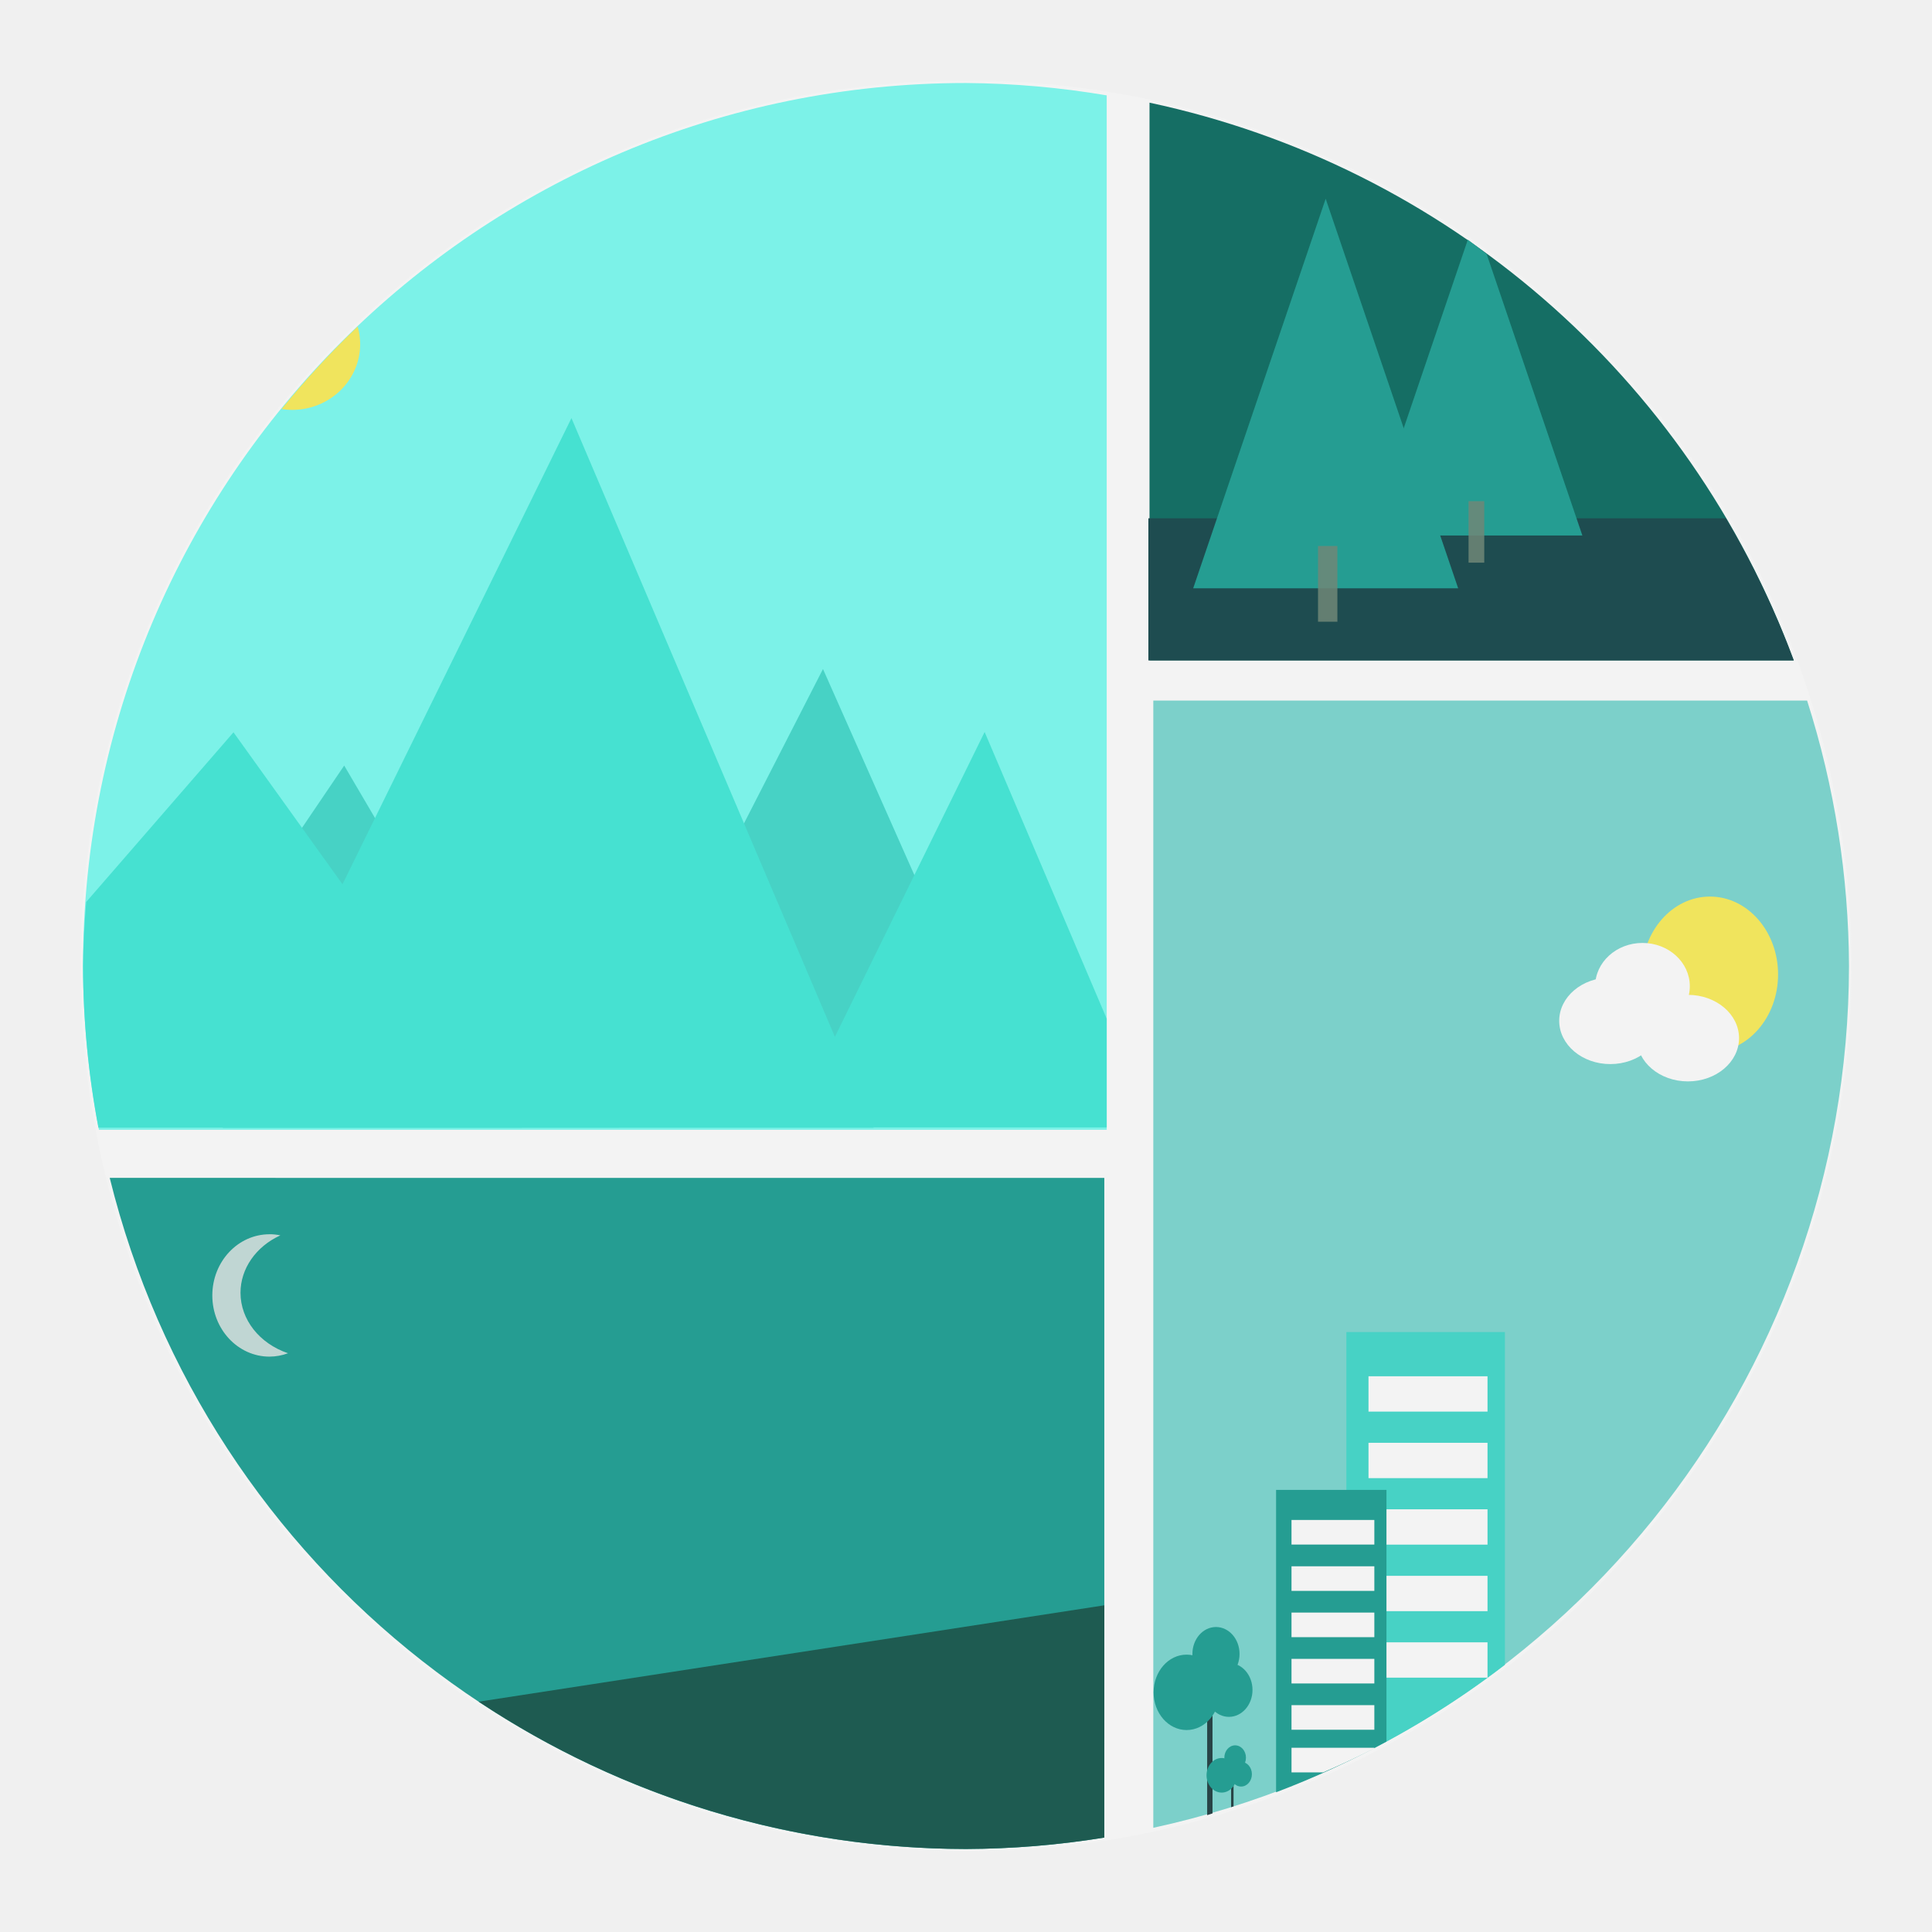
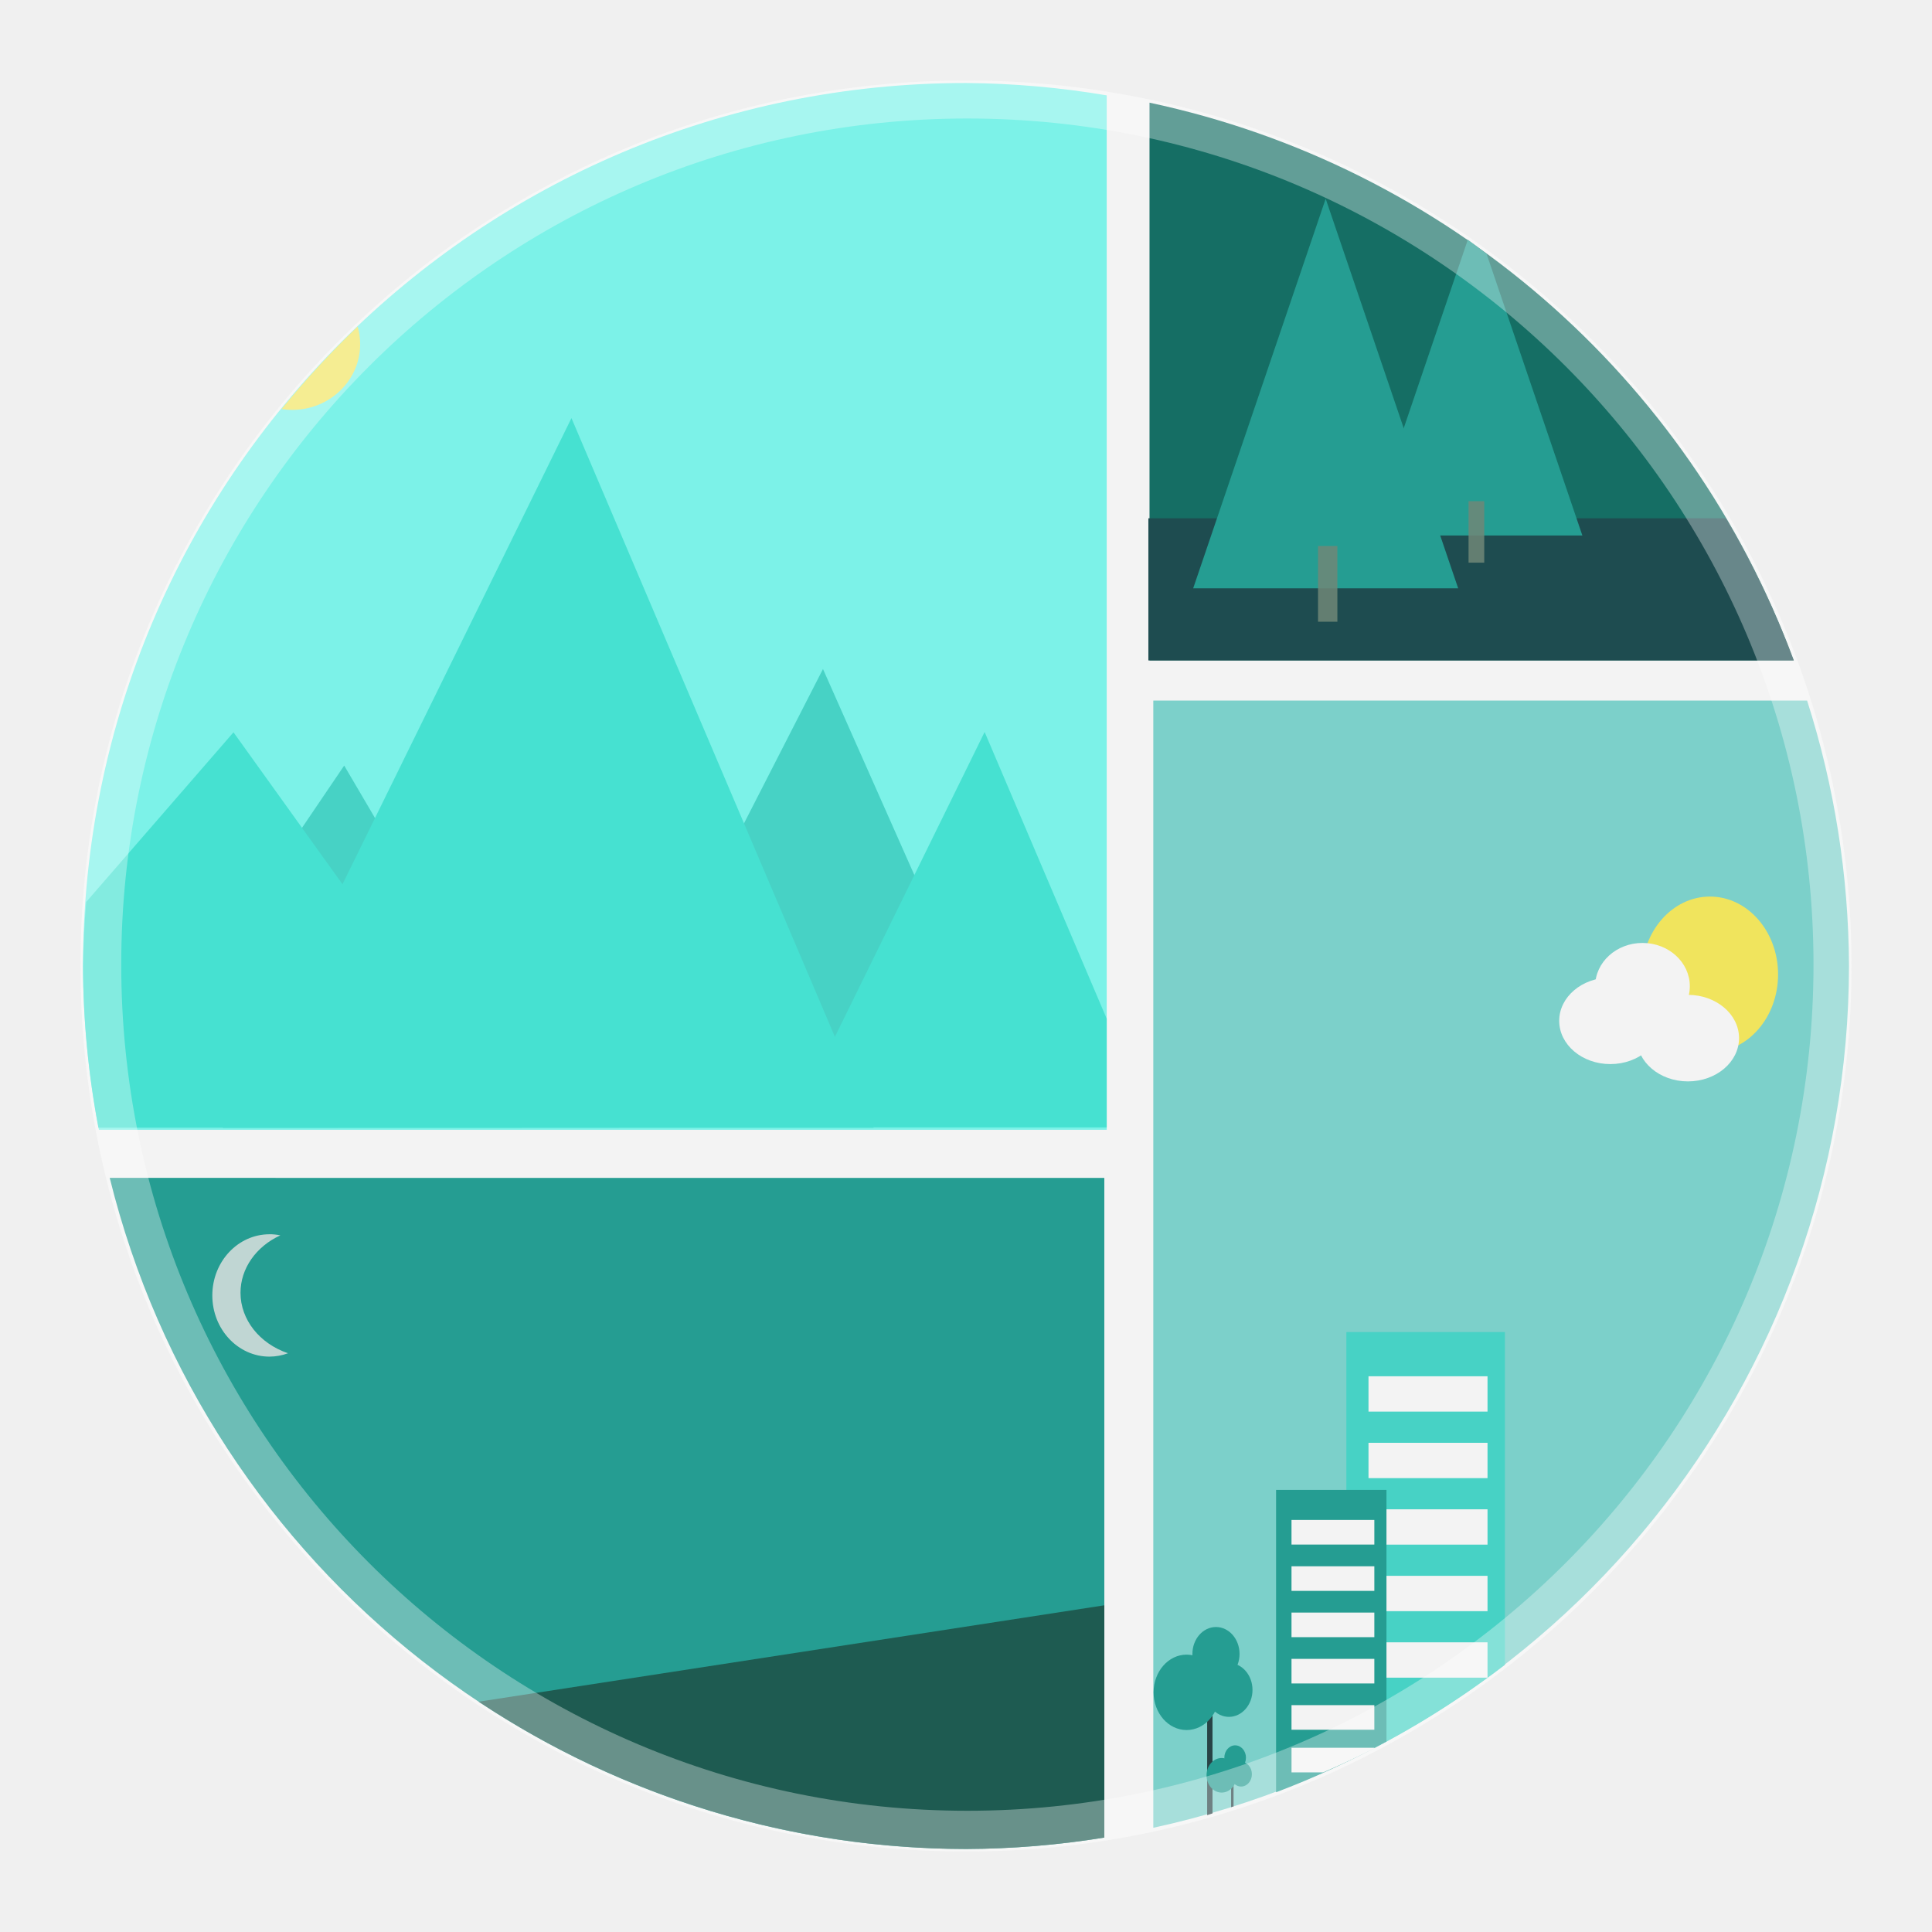
<svg xmlns="http://www.w3.org/2000/svg" width="181.417" height="181.417" viewBox="0 0 48 48" version="1.1" id="svg8947">
  <defs id="defs8941">
    <clipPath clipPathUnits="userSpaceOnUse" id="clipPath4270">
      <path style="fill:#02be8b;fill-opacity:1;stroke:none;stroke-width:15;stroke-linecap:butt;stroke-linejoin:round;stroke-miterlimit:4;stroke-dasharray:none;stroke-opacity:1" id="path4272" d="M 474,646 198.381,553.129 -77.238,460.258 141,268 359.238,75.742 416.619,360.871 Z" transform="matrix(0.258438,-0.05515344,0.07537272,0.163604,-14.91665,176.2628)" />
    </clipPath>
    <clipPath clipPathUnits="userSpaceOnUse" id="clipPath4280">
      <path style="fill:#02be8b;fill-opacity:1;stroke:none;stroke-width:15;stroke-linecap:butt;stroke-linejoin:round;stroke-miterlimit:4;stroke-dasharray:none;stroke-opacity:1" id="path4282" d="M 474,646 198.381,553.129 -77.238,460.258 141,268 359.238,75.742 416.619,360.871 Z" transform="matrix(0.1505134,-0.05515344,0.04389681,0.163604,215.5232,175.9571)" />
    </clipPath>
    <clipPath clipPathUnits="userSpaceOnUse" id="clipPath6304">
      <path style="fill:#205054;fill-opacity:1;fill-rule:evenodd;stroke:none;stroke-width:1px;stroke-linecap:butt;stroke-linejoin:miter;stroke-opacity:1" d="M 82.278,668.087 346.052,717.696 85.908,721.325 Z" id="path6306" />
    </clipPath>
    <clipPath clipPathUnits="userSpaceOnUse" id="clipPath6325">
      <path style="fill:#206055;fill-opacity:1;fill-rule:evenodd;stroke:none;stroke-width:1px;stroke-linecap:butt;stroke-linejoin:miter;stroke-opacity:1" d="m 613.457,634.207 -294.024,38.719 24.199,41.139 303.703,8.47 z" id="path6327" />
    </clipPath>
    <clipPath clipPathUnits="userSpaceOnUse" id="clipPath6352">
      <rect style="opacity:1;fill:#206055;fill-opacity:1;fill-rule:nonzero;stroke:none;stroke-width:2.541;stroke-linecap:square;stroke-linejoin:miter;stroke-miterlimit:1;stroke-dasharray:none;stroke-opacity:1" id="rect6354" width="201.917" height="48.768" x="533.027" y="209.98" />
    </clipPath>
  </defs>
  <g id="layer1" transform="translate(0,-249)">
    <path id="path10085" d="M 46,273 A 22,22 0 0 1 24,295 22,22 0 0 1 2,273 22,22 0 0 1 24,251 22,22 0 0 1 46,273 Z" style="color:#000000;clip-rule:nonzero;display:inline;overflow:visible;visibility:visible;opacity:1;isolation:auto;mix-blend-mode:normal;color-interpolation:sRGB;color-interpolation-filters:linearRGB;solid-color:#000000;solid-opacity:1;vector-effect:none;fill:#ffffff;fill-opacity:1;fill-rule:nonzero;stroke:none;stroke-width:0.125;stroke-linecap:round;stroke-linejoin:round;stroke-miterlimit:4;stroke-dasharray:none;stroke-dashoffset:0;stroke-opacity:1;paint-order:markers fill stroke;color-rendering:auto;image-rendering:auto;shape-rendering:auto;text-rendering:auto;enable-background:accumulate" />
    <path style="color:#000000;clip-rule:nonzero;display:inline;overflow:visible;visibility:visible;opacity:1;isolation:auto;mix-blend-mode:normal;color-interpolation:sRGB;color-interpolation-filters:linearRGB;solid-color:#000000;solid-opacity:1;vector-effect:none;fill:#82dad4;fill-opacity:1;fill-rule:nonzero;stroke:none;stroke-width:0.47;stroke-linecap:round;stroke-linejoin:round;stroke-miterlimit:4;stroke-dasharray:none;stroke-dashoffset:0;stroke-opacity:1;paint-order:markers fill stroke;color-rendering:auto;image-rendering:auto;shape-rendering:auto;text-rendering:auto;enable-background:accumulate" d="M 108.297,65.785 V 171.631 A 82.915,82.915 0 0 0 173.623,90.709 82.915,82.915 0 0 0 169.689,65.785 Z" id="path10102" transform="matrix(0.2645833,0,0,0.2645833,0,249)" />
    <path style="color:#000000;clip-rule:nonzero;display:inline;overflow:visible;visibility:visible;opacity:1;isolation:auto;mix-blend-mode:normal;color-interpolation:sRGB;color-interpolation-filters:linearRGB;solid-color:#000000;solid-opacity:1;vector-effect:none;fill:#4adccf;fill-opacity:1;fill-rule:nonzero;stroke:none;stroke-width:0.124;stroke-linecap:round;stroke-linejoin:round;stroke-miterlimit:4;stroke-dasharray:none;stroke-dashoffset:0;stroke-opacity:1;paint-order:markers fill stroke;color-rendering:auto;image-rendering:auto;shape-rendering:auto;text-rendering:auto;enable-background:accumulate" d="m 33.45,282.094 v 10.682 a 21.938,21.938 0 0 0 3.939,-2.414 v -8.267 z" id="path10149" />
    <path style="color:#000000;clip-rule:nonzero;display:inline;overflow:visible;visibility:visible;opacity:1;isolation:auto;mix-blend-mode:normal;color-interpolation:sRGB;color-interpolation-filters:linearRGB;solid-color:#000000;solid-opacity:1;vector-effect:none;fill:#167369;fill-opacity:1;fill-rule:nonzero;stroke:none;stroke-width:0.47;stroke-linecap:round;stroke-linejoin:round;stroke-miterlimit:4;stroke-dasharray:none;stroke-dashoffset:0;stroke-opacity:1;paint-order:markers fill stroke;color-rendering:auto;image-rendering:auto;shape-rendering:auto;text-rendering:auto;enable-background:accumulate" d="m 107.941,9.641 v 52.371 h 60.494 A 82.915,82.915 0 0 0 107.941,9.641 Z" id="path10076" transform="matrix(0.2645833,0,0,0.2645833,0,249)" />
    <path style="color:#000000;clip-rule:nonzero;display:inline;overflow:visible;visibility:visible;opacity:1;isolation:auto;mix-blend-mode:normal;color-interpolation:sRGB;color-interpolation-filters:linearRGB;solid-color:#000000;solid-opacity:1;vector-effect:none;fill:#205054;fill-opacity:1;fill-rule:nonzero;stroke:none;stroke-width:0.124;stroke-linecap:round;stroke-linejoin:round;stroke-miterlimit:4;stroke-dasharray:none;stroke-dashoffset:0;stroke-opacity:1;paint-order:markers fill stroke;color-rendering:auto;image-rendering:auto;shape-rendering:auto;text-rendering:auto;enable-background:accumulate" d="m 28.531,261.877 v 3.531 h 16.035 a 21.938,21.938 0 0 0 -1.687,-3.531 z" id="circle9894" />
    <path style="color:#000000;clip-rule:nonzero;display:inline;overflow:visible;visibility:visible;opacity:1;isolation:auto;mix-blend-mode:normal;color-interpolation:sRGB;color-interpolation-filters:linearRGB;solid-color:#000000;solid-opacity:1;vector-effect:none;fill:#27a599;fill-opacity:1;fill-rule:nonzero;stroke:none;stroke-width:0.47;stroke-linecap:round;stroke-linejoin:round;stroke-miterlimit:4;stroke-dasharray:none;stroke-dashoffset:0;stroke-opacity:1;paint-order:markers fill stroke;color-rendering:auto;image-rendering:auto;shape-rendering:auto;text-rendering:auto;enable-background:accumulate" d="m 137.83,22.508 -4.396,12.928 -5.051,14.85 h 10.102 10.102 l -5.051,-14.85 -3.939,-11.586 a 82.915,82.915 0 0 0 -1.766,-1.342 z" id="path10113" transform="matrix(0.2645833,0,0,0.2645833,0,249)" />
    <path style="color:#000000;clip-rule:nonzero;display:inline;overflow:visible;visibility:visible;opacity:1;isolation:auto;mix-blend-mode:normal;color-interpolation:sRGB;color-interpolation-filters:linearRGB;solid-color:#000000;solid-opacity:1;vector-effect:none;fill:#82fef3;fill-opacity:1;fill-rule:nonzero;stroke:none;stroke-width:0.47;stroke-linecap:round;stroke-linejoin:round;stroke-miterlimit:4;stroke-dasharray:none;stroke-dashoffset:0;stroke-opacity:1;paint-order:markers fill stroke;color-rendering:auto;image-rendering:auto;shape-rendering:auto;text-rendering:auto;enable-background:accumulate" d="M 90.709,7.795 A 82.915,82.915 0 0 0 7.795,90.709 82.915,82.915 0 0 0 9.289,106.09 H 103.922 V 8.955 A 82.915,82.915 0 0 0 90.709,7.795 Z" id="path10070" transform="matrix(0.2645833,0,0,0.2645833,0,249)" />
    <path style="color:#000000;clip-rule:nonzero;display:inline;overflow:visible;visibility:visible;opacity:1;isolation:auto;mix-blend-mode:normal;color-interpolation:sRGB;color-interpolation-filters:linearRGB;solid-color:#000000;solid-opacity:1;vector-effect:none;fill:#fcef62;fill-opacity:1;fill-rule:nonzero;stroke:none;stroke-width:0.47;stroke-linecap:round;stroke-linejoin:round;stroke-miterlimit:4;stroke-dasharray:none;stroke-dashoffset:0;stroke-opacity:1;paint-order:markers fill stroke;color-rendering:auto;image-rendering:auto;shape-rendering:auto;text-rendering:auto;enable-background:accumulate" d="m 33.586,30.662 a 82.915,82.915 0 0 0 -7.143,7.748 6.4,6.175 0 0 0 0.977,0.08 6.4,6.175 0 0 0 6.4,-6.176 6.4,6.175 0 0 0 -0.234,-1.652 z" id="path10073" transform="matrix(0.2645833,0,0,0.2645833,0,249)" />
    <path style="display:inline;fill:#4adccf;fill-opacity:1;stroke:none;stroke-width:15;stroke-linecap:butt;stroke-linejoin:round;stroke-miterlimit:4;stroke-dasharray:none;stroke-opacity:1" id="path5630-9" d="M 474,646 198.381,553.129 -77.238,460.258 141,268 359.238,75.742 416.619,360.871 Z" transform="matrix(0.01762907,-0.007085073,0.00514147,0.02101676,13.72425,266.5751)" />
    <path style="display:inline;fill:#4adccf;fill-opacity:1;stroke:none;stroke-width:15;stroke-linecap:butt;stroke-linejoin:round;stroke-miterlimit:4;stroke-dasharray:none;stroke-opacity:1" id="path5630-9-9" d="M 474,646 198.381,553.129 -77.238,460.258 141,268 359.238,75.742 416.619,360.871 Z" transform="matrix(0.01762907,-0.005350018,0.00514147,0.01586999,1.828897,268.7404)" />
    <path style="display:inline;fill:#49ecdb;fill-opacity:1;stroke:none;stroke-width:15;stroke-linecap:butt;stroke-linejoin:round;stroke-miterlimit:4;stroke-dasharray:none;stroke-opacity:1" id="path5630" d="M 474,646 198.381,553.129 -77.238,460.258 141,268 359.238,75.742 416.619,360.871 Z" transform="matrix(0.02670739,-0.0111813,0.007789135,0.03316758,4.013463,260.8924)" />
    <path style="color:#000000;clip-rule:nonzero;display:inline;overflow:visible;visibility:visible;opacity:1;isolation:auto;mix-blend-mode:normal;color-interpolation:sRGB;color-interpolation-filters:linearRGB;solid-color:#000000;solid-opacity:1;vector-effect:none;fill:#49ecdb;fill-opacity:1;fill-rule:nonzero;stroke:none;stroke-width:0.124;stroke-linecap:round;stroke-linejoin:round;stroke-miterlimit:4;stroke-dasharray:none;stroke-dashoffset:0;stroke-opacity:1;paint-order:markers fill stroke;color-rendering:auto;image-rendering:auto;shape-rendering:auto;text-rendering:auto;enable-background:accumulate" d="m 5.801,267.194 -3.659,4.215 a 21.938,21.938 0 0 0 -0.08,1.591 21.938,21.938 0 0 0 0.383,4.016 H 12.963 l -4.142,-5.613 z" id="path10116" />
    <rect style="display:inline;fill:#49ecdb;fill-opacity:1;fill-rule:nonzero;stroke:none;stroke-width:2.541;stroke-linecap:square;stroke-linejoin:miter;stroke-miterlimit:1;stroke-dasharray:none;stroke-opacity:1" id="rect5730-09" width="257.015" height="184.85" x="46.551" y="70.562" rx="0" ry="0" clip-path="url(#clipPath4280)" transform="matrix(0.09896864,0,0,0.1130736,-2.547514,248.1294)" />
    <path style="color:#000000;clip-rule:nonzero;display:inline;overflow:visible;visibility:visible;opacity:1;isolation:auto;mix-blend-mode:normal;color-interpolation:sRGB;color-interpolation-filters:linearRGB;solid-color:#000000;solid-opacity:1;vector-effect:none;fill:#27a599;fill-opacity:1;fill-rule:nonzero;stroke:none;stroke-width:0.47;stroke-linecap:round;stroke-linejoin:round;stroke-miterlimit:4;stroke-dasharray:none;stroke-dashoffset:0;stroke-opacity:1;paint-order:markers fill stroke;color-rendering:auto;image-rendering:auto;shape-rendering:auto;text-rendering:auto;enable-background:accumulate" d="m 10.303,110.604 a 82.915,82.915 0 0 0 80.406,63.02 82.915,82.915 0 0 0 12.988,-1.072 v -61.947 z" id="path10132" transform="matrix(0.2645833,0,0,0.2645833,0,249)" />
    <path style="color:#000000;clip-rule:nonzero;display:inline;overflow:visible;visibility:visible;opacity:1;isolation:auto;mix-blend-mode:normal;color-interpolation:sRGB;color-interpolation-filters:linearRGB;solid-color:#000000;solid-opacity:1;vector-effect:none;fill:#206055;fill-opacity:1;fill-rule:nonzero;stroke:none;stroke-width:0.124;stroke-linecap:round;stroke-linejoin:round;stroke-miterlimit:4;stroke-dasharray:none;stroke-dashoffset:0;stroke-opacity:1;paint-order:markers fill stroke;color-rendering:auto;image-rendering:auto;shape-rendering:auto;text-rendering:auto;enable-background:accumulate" d="m 27.437,288.883 -15.544,2.395 a 21.938,21.938 0 0 0 12.107,3.66 21.938,21.938 0 0 0 3.436,-0.284 z" id="path10135" />
    <path style="display:inline;opacity:0.839;fill:#eaecea;fill-opacity:1;stroke:none;stroke-width:0.299;stroke-linecap:square;stroke-linejoin:miter;stroke-miterlimit:1;stroke-dasharray:none;stroke-opacity:1" d="m 6.695,279.665 a 1.421,1.52 0 0 0 -1.42,1.52 1.421,1.52 0 0 0 1.42,1.52 1.421,1.52 0 0 0 0.461,-0.084 1.85,1.613 0 0 1 -1.181,-1.502 1.85,1.613 0 0 1 0.99,-1.427 1.421,1.52 0 0 0 -0.27,-0.028 z" id="path5683-59" />
    <rect style="display:inline;opacity:1;fill:#ffffff;fill-opacity:1;fill-rule:nonzero;stroke:none;stroke-width:0.299;stroke-linecap:square;stroke-linejoin:miter;stroke-miterlimit:1;stroke-dasharray:none;stroke-opacity:1" id="rect4871" width="2.957" height="0.878" x="34" y="283.193" />
    <rect style="display:inline;opacity:1;fill:#ffffff;fill-opacity:1;fill-rule:nonzero;stroke:none;stroke-width:0.299;stroke-linecap:square;stroke-linejoin:miter;stroke-miterlimit:1;stroke-dasharray:none;stroke-opacity:1" id="rect4871-8" width="2.957" height="0.878" x="34" y="284.846" />
    <rect style="display:inline;opacity:1;fill:#ffffff;fill-opacity:1;fill-rule:nonzero;stroke:none;stroke-width:0.299;stroke-linecap:square;stroke-linejoin:miter;stroke-miterlimit:1;stroke-dasharray:none;stroke-opacity:1" id="rect4871-1" width="2.957" height="0.878" x="34" y="286.498" />
    <rect style="display:inline;opacity:1;fill:#ffffff;fill-opacity:1;fill-rule:nonzero;stroke:none;stroke-width:0.299;stroke-linecap:square;stroke-linejoin:miter;stroke-miterlimit:1;stroke-dasharray:none;stroke-opacity:1" id="rect4871-7" width="2.957" height="0.878" x="34" y="288.151" />
    <rect style="display:inline;opacity:1;fill:#ffffff;fill-opacity:1;fill-rule:nonzero;stroke:none;stroke-width:0.299;stroke-linecap:square;stroke-linejoin:miter;stroke-miterlimit:1;stroke-dasharray:none;stroke-opacity:1" id="rect4871-16" width="2.957" height="0.878" x="34" y="289.803" />
    <path style="color:#000000;clip-rule:nonzero;display:inline;overflow:visible;visibility:visible;opacity:1;isolation:auto;mix-blend-mode:normal;color-interpolation:sRGB;color-interpolation-filters:linearRGB;solid-color:#000000;solid-opacity:1;vector-effect:none;fill:#27a599;fill-opacity:1;fill-rule:nonzero;stroke:none;stroke-width:0.47;stroke-linecap:round;stroke-linejoin:round;stroke-miterlimit:4;stroke-dasharray:none;stroke-dashoffset:0;stroke-opacity:1;paint-order:markers fill stroke;color-rendering:auto;image-rendering:auto;shape-rendering:auto;text-rendering:auto;enable-background:accumulate" d="m 119.826,139.906 v 28.391 a 82.915,82.915 0 0 0 10.365,-4.768 V 139.906 Z" id="path10153" transform="matrix(0.2645833,0,0,0.2645833,0,249)" />
    <rect style="display:inline;opacity:1;fill:#ffffff;fill-opacity:1;fill-rule:nonzero;stroke:none;stroke-width:0.299;stroke-linecap:square;stroke-linejoin:miter;stroke-miterlimit:1;stroke-dasharray:none;stroke-opacity:1" id="rect4871-46-6" width="2.058" height="0.611" x="32.087" y="286.763" />
    <rect style="display:inline;opacity:1;fill:#ffffff;fill-opacity:1;fill-rule:nonzero;stroke:none;stroke-width:0.299;stroke-linecap:square;stroke-linejoin:miter;stroke-miterlimit:1;stroke-dasharray:none;stroke-opacity:1" id="rect4871-8-5-5" width="2.058" height="0.611" x="32.087" y="287.914" />
    <rect style="display:inline;opacity:1;fill:#ffffff;fill-opacity:1;fill-rule:nonzero;stroke:none;stroke-width:0.299;stroke-linecap:square;stroke-linejoin:miter;stroke-miterlimit:1;stroke-dasharray:none;stroke-opacity:1" id="rect4871-1-6-3" width="2.058" height="0.611" x="32.087" y="289.064" />
    <rect style="display:inline;opacity:1;fill:#ffffff;fill-opacity:1;fill-rule:nonzero;stroke:none;stroke-width:0.299;stroke-linecap:square;stroke-linejoin:miter;stroke-miterlimit:1;stroke-dasharray:none;stroke-opacity:1" id="rect4871-7-8-2" width="2.058" height="0.611" x="32.087" y="290.214" />
    <rect style="display:inline;opacity:1;fill:#ffffff;fill-opacity:1;fill-rule:nonzero;stroke:none;stroke-width:0.299;stroke-linecap:square;stroke-linejoin:miter;stroke-miterlimit:1;stroke-dasharray:none;stroke-opacity:1" id="rect4871-16-9-3" width="2.058" height="0.611" x="32.087" y="291.364" />
    <path style="opacity:1;fill:#2a4649;fill-opacity:1;fill-rule:nonzero;stroke:none;stroke-width:1.129;stroke-linecap:square;stroke-linejoin:miter;stroke-miterlimit:1;stroke-dasharray:none;stroke-opacity:1" d="m 113.354,160.07 v 10.377 a 82.915,82.915 0 0 0 0.502,-0.166 v -10.211 z" id="rect5154" transform="matrix(0.2645833,0,0,0.2645833,0,249)" />
    <g id="g5149" transform="matrix(0.06452921,0,0,0.07372588,8.204291,269.8458)">
      <circle r="12.705" cy="287.55" cx="329.718" id="path5130" style="opacity:1;fill:#27a599;fill-opacity:1;fill-rule:nonzero;stroke:none;stroke-width:2.541;stroke-linecap:square;stroke-linejoin:miter;stroke-miterlimit:1;stroke-dasharray:none;stroke-opacity:1" />
      <circle r="9.075" cy="274.61" cx="341.028" id="path5132" style="opacity:1;fill:#27a599;fill-opacity:1;fill-rule:nonzero;stroke:none;stroke-width:2.541;stroke-linecap:square;stroke-linejoin:miter;stroke-miterlimit:1;stroke-dasharray:none;stroke-opacity:1" />
      <circle r="9.075" cy="286.739" cx="346.016" id="path5132-8" style="display:inline;opacity:1;fill:#27a599;fill-opacity:1;fill-rule:nonzero;stroke:none;stroke-width:2.541;stroke-linecap:square;stroke-linejoin:miter;stroke-miterlimit:1;stroke-dasharray:none;stroke-opacity:1" />
    </g>
    <path style="opacity:1;fill:#2a4649;fill-opacity:1;fill-rule:nonzero;stroke:none;stroke-width:0.518;stroke-linecap:square;stroke-linejoin:miter;stroke-miterlimit:1;stroke-dasharray:none;stroke-opacity:1" d="m 115.602,167.234 v 2.465 a 82.915,82.915 0 0 0 0.23,-0.076 V 167.234 Z" id="rect5154-2-3" transform="matrix(0.2645833,0,0,0.2645833,0,249)" />
    <g id="g5149-0-5" transform="matrix(0.02959094,0,0,0.03380822,20.59555,283.3852)">
      <circle r="12.705" cy="287.55" cx="329.718" id="path5130-8-5" style="opacity:1;fill:#27a599;fill-opacity:1;fill-rule:nonzero;stroke:none;stroke-width:2.541;stroke-linecap:square;stroke-linejoin:miter;stroke-miterlimit:1;stroke-dasharray:none;stroke-opacity:1" />
      <circle r="9.075" cy="274.61" cx="341.028" id="path5132-9-1" style="opacity:1;fill:#27a599;fill-opacity:1;fill-rule:nonzero;stroke:none;stroke-width:2.541;stroke-linecap:square;stroke-linejoin:miter;stroke-miterlimit:1;stroke-dasharray:none;stroke-opacity:1" />
      <circle r="9.075" cy="286.739" cx="346.016" id="path5132-8-9-0" style="display:inline;opacity:1;fill:#27a599;fill-opacity:1;fill-rule:nonzero;stroke:none;stroke-width:2.541;stroke-linecap:square;stroke-linejoin:miter;stroke-miterlimit:1;stroke-dasharray:none;stroke-opacity:1" />
    </g>
    <ellipse style="display:inline;opacity:1;fill:#fcef62;fill-opacity:1;fill-rule:nonzero;stroke:none;stroke-width:0.299;stroke-linecap:square;stroke-linejoin:miter;stroke-miterlimit:1;stroke-dasharray:none;stroke-opacity:1" id="path4266-9" cx="42.483" cy="273.21" rx="1.693" ry="1.935" />
    <ellipse style="opacity:1;fill:#ffffff;fill-opacity:1;fill-rule:nonzero;stroke:none;stroke-width:0.299;stroke-linecap:square;stroke-linejoin:miter;stroke-miterlimit:1;stroke-dasharray:none;stroke-opacity:1" id="path5330" cx="40.008" cy="274.362" rx="1.27" ry="1.075" />
    <ellipse style="display:inline;opacity:1;fill:#ffffff;fill-opacity:1;fill-rule:nonzero;stroke:none;stroke-width:0.299;stroke-linecap:square;stroke-linejoin:miter;stroke-miterlimit:1;stroke-dasharray:none;stroke-opacity:1" id="path5330-0" cx="40.807" cy="273.502" rx="1.176" ry="1.075" />
    <ellipse style="display:inline;opacity:1;fill:#ffffff;fill-opacity:1;fill-rule:nonzero;stroke:none;stroke-width:0.299;stroke-linecap:square;stroke-linejoin:miter;stroke-miterlimit:1;stroke-dasharray:none;stroke-opacity:1" id="path5330-3" cx="41.936" cy="274.792" rx="1.27" ry="1.075" />
    <g id="g6410" transform="matrix(0.109949,0,0,0.1256188,-4.597942,240.4608)">
      <path transform="matrix(0.6730165,0,0,1,-60.54557,6.844645)" d="m 641.677,177.482 -44.482,0 -44.482,0 22.241,-38.523 22.241,-38.523 22.241,38.523 z" id="path6356" style="opacity:1;fill:#27a599;fill-opacity:1;fill-rule:nonzero;stroke:none;stroke-width:2.541;stroke-linecap:square;stroke-linejoin:miter;stroke-miterlimit:1;stroke-dasharray:none;stroke-opacity:1" />
      <rect y="175.967" x="339.648" height="14.973" width="4.371" id="rect6358" style="opacity:0.846;fill:#758e7d;fill-opacity:1;fill-rule:nonzero;stroke:none;stroke-width:0.2;stroke-linecap:square;stroke-linejoin:round;stroke-miterlimit:1;stroke-dasharray:none;stroke-opacity:1" />
    </g>
    <rect y="261.452" x="36.486" height="1.527" width="0.39" id="rect6439" style="opacity:0.846;fill:#758e7d;fill-opacity:1;fill-rule:nonzero;stroke:none;stroke-width:0.019;stroke-linecap:square;stroke-linejoin:round;stroke-miterlimit:1;stroke-dasharray:none;stroke-opacity:1" />
    <path style="display:inline;opacity:1;fill:#ffffff;fill-opacity:1;fill-rule:nonzero;stroke:none;stroke-width:1.129;stroke-linecap:square;stroke-linejoin:miter;stroke-miterlimit:1;stroke-dasharray:none;stroke-opacity:1" d="m 121.275,164.117 v 2.311 h 2.967 a 82.915,82.915 0 0 0 4.812,-2.246 v -0.064 z" id="rect10172" transform="matrix(0.2645833,0,0,0.2645833,0,249)" />
    <path style="color:#000000;clip-rule:nonzero;display:inline;overflow:visible;visibility:visible;opacity:1;isolation:auto;mix-blend-mode:normal;color-interpolation:sRGB;color-interpolation-filters:linearRGB;solid-color:#000000;solid-opacity:1;vector-effect:none;fill:#000000;fill-opacity:0;fill-rule:nonzero;stroke:none;stroke-width:0.124;stroke-linecap:round;stroke-linejoin:round;stroke-miterlimit:4;stroke-dasharray:none;stroke-dashoffset:0;stroke-opacity:1;paint-order:markers fill stroke;color-rendering:auto;image-rendering:auto;shape-rendering:auto;text-rendering:auto;enable-background:accumulate" d="M 46.089,273.151 A 21.938,21.938 0 0 1 24.151,295.089 21.938,21.938 0 0 1 2.213,273.151 21.938,21.938 0 0 1 24.151,251.213 21.938,21.938 0 0 1 46.089,273.151 Z" id="path10177" />
    <path style="color:#000000;clip-rule:nonzero;display:inline;overflow:visible;visibility:visible;opacity:0.05;isolation:auto;mix-blend-mode:normal;color-interpolation:sRGB;color-interpolation-filters:linearRGB;solid-color:#000000;solid-opacity:1;vector-effect:none;fill:#000000;fill-opacity:1;fill-rule:nonzero;stroke:none;stroke-width:0.125;stroke-linecap:round;stroke-linejoin:round;stroke-miterlimit:4;stroke-dasharray:none;stroke-dashoffset:0;stroke-opacity:1;paint-order:markers fill stroke;color-rendering:auto;image-rendering:auto;shape-rendering:auto;text-rendering:auto;enable-background:accumulate" d="M 46,273 A 22,22 0 0 1 24,295 22,22 0 0 1 2,273 22,22 0 0 1 24,251 22,22 0 0 1 46,273 Z" id="path10181" />
+     <path style="color:#000000;clip-rule:nonzero;display:inline;overflow:visible;visibility:visible;opacity:0.33;isolation:auto;mix-blend-mode:normal;color-interpolation:sRGB;color-interpolation-filters:linearRGB;solid-color:#000000;solid-opacity:1;vector-effect:none;fill:#ffffff;fill-opacity:1;fill-rule:nonzero;stroke:none;stroke-width:0.116;stroke-linecap:round;stroke-linejoin:round;stroke-miterlimit:4;stroke-dasharray:none;stroke-dashoffset:0;stroke-opacity:1;paint-order:markers fill stroke;color-rendering:auto;image-rendering:auto;shape-rendering:auto;text-rendering:auto;enable-background:accumulate" d="M 24,251 A 22,22 0 0 0 2,273 a 22,22 0 0 0 22,22 22,22 0 0 0 22,-22 22,22 0 0 0 -22,-22 z m 0.034,0.944 A 21.022,21.022 0 0 1 45.056,272.966 21.022,21.022 0 0 1 24.034,293.988 21.022,21.022 0 0 1 3.012,272.966 21.022,21.022 0 0 1 24.034,251.944 Z" id="path10186" />
  </g>
</svg>
